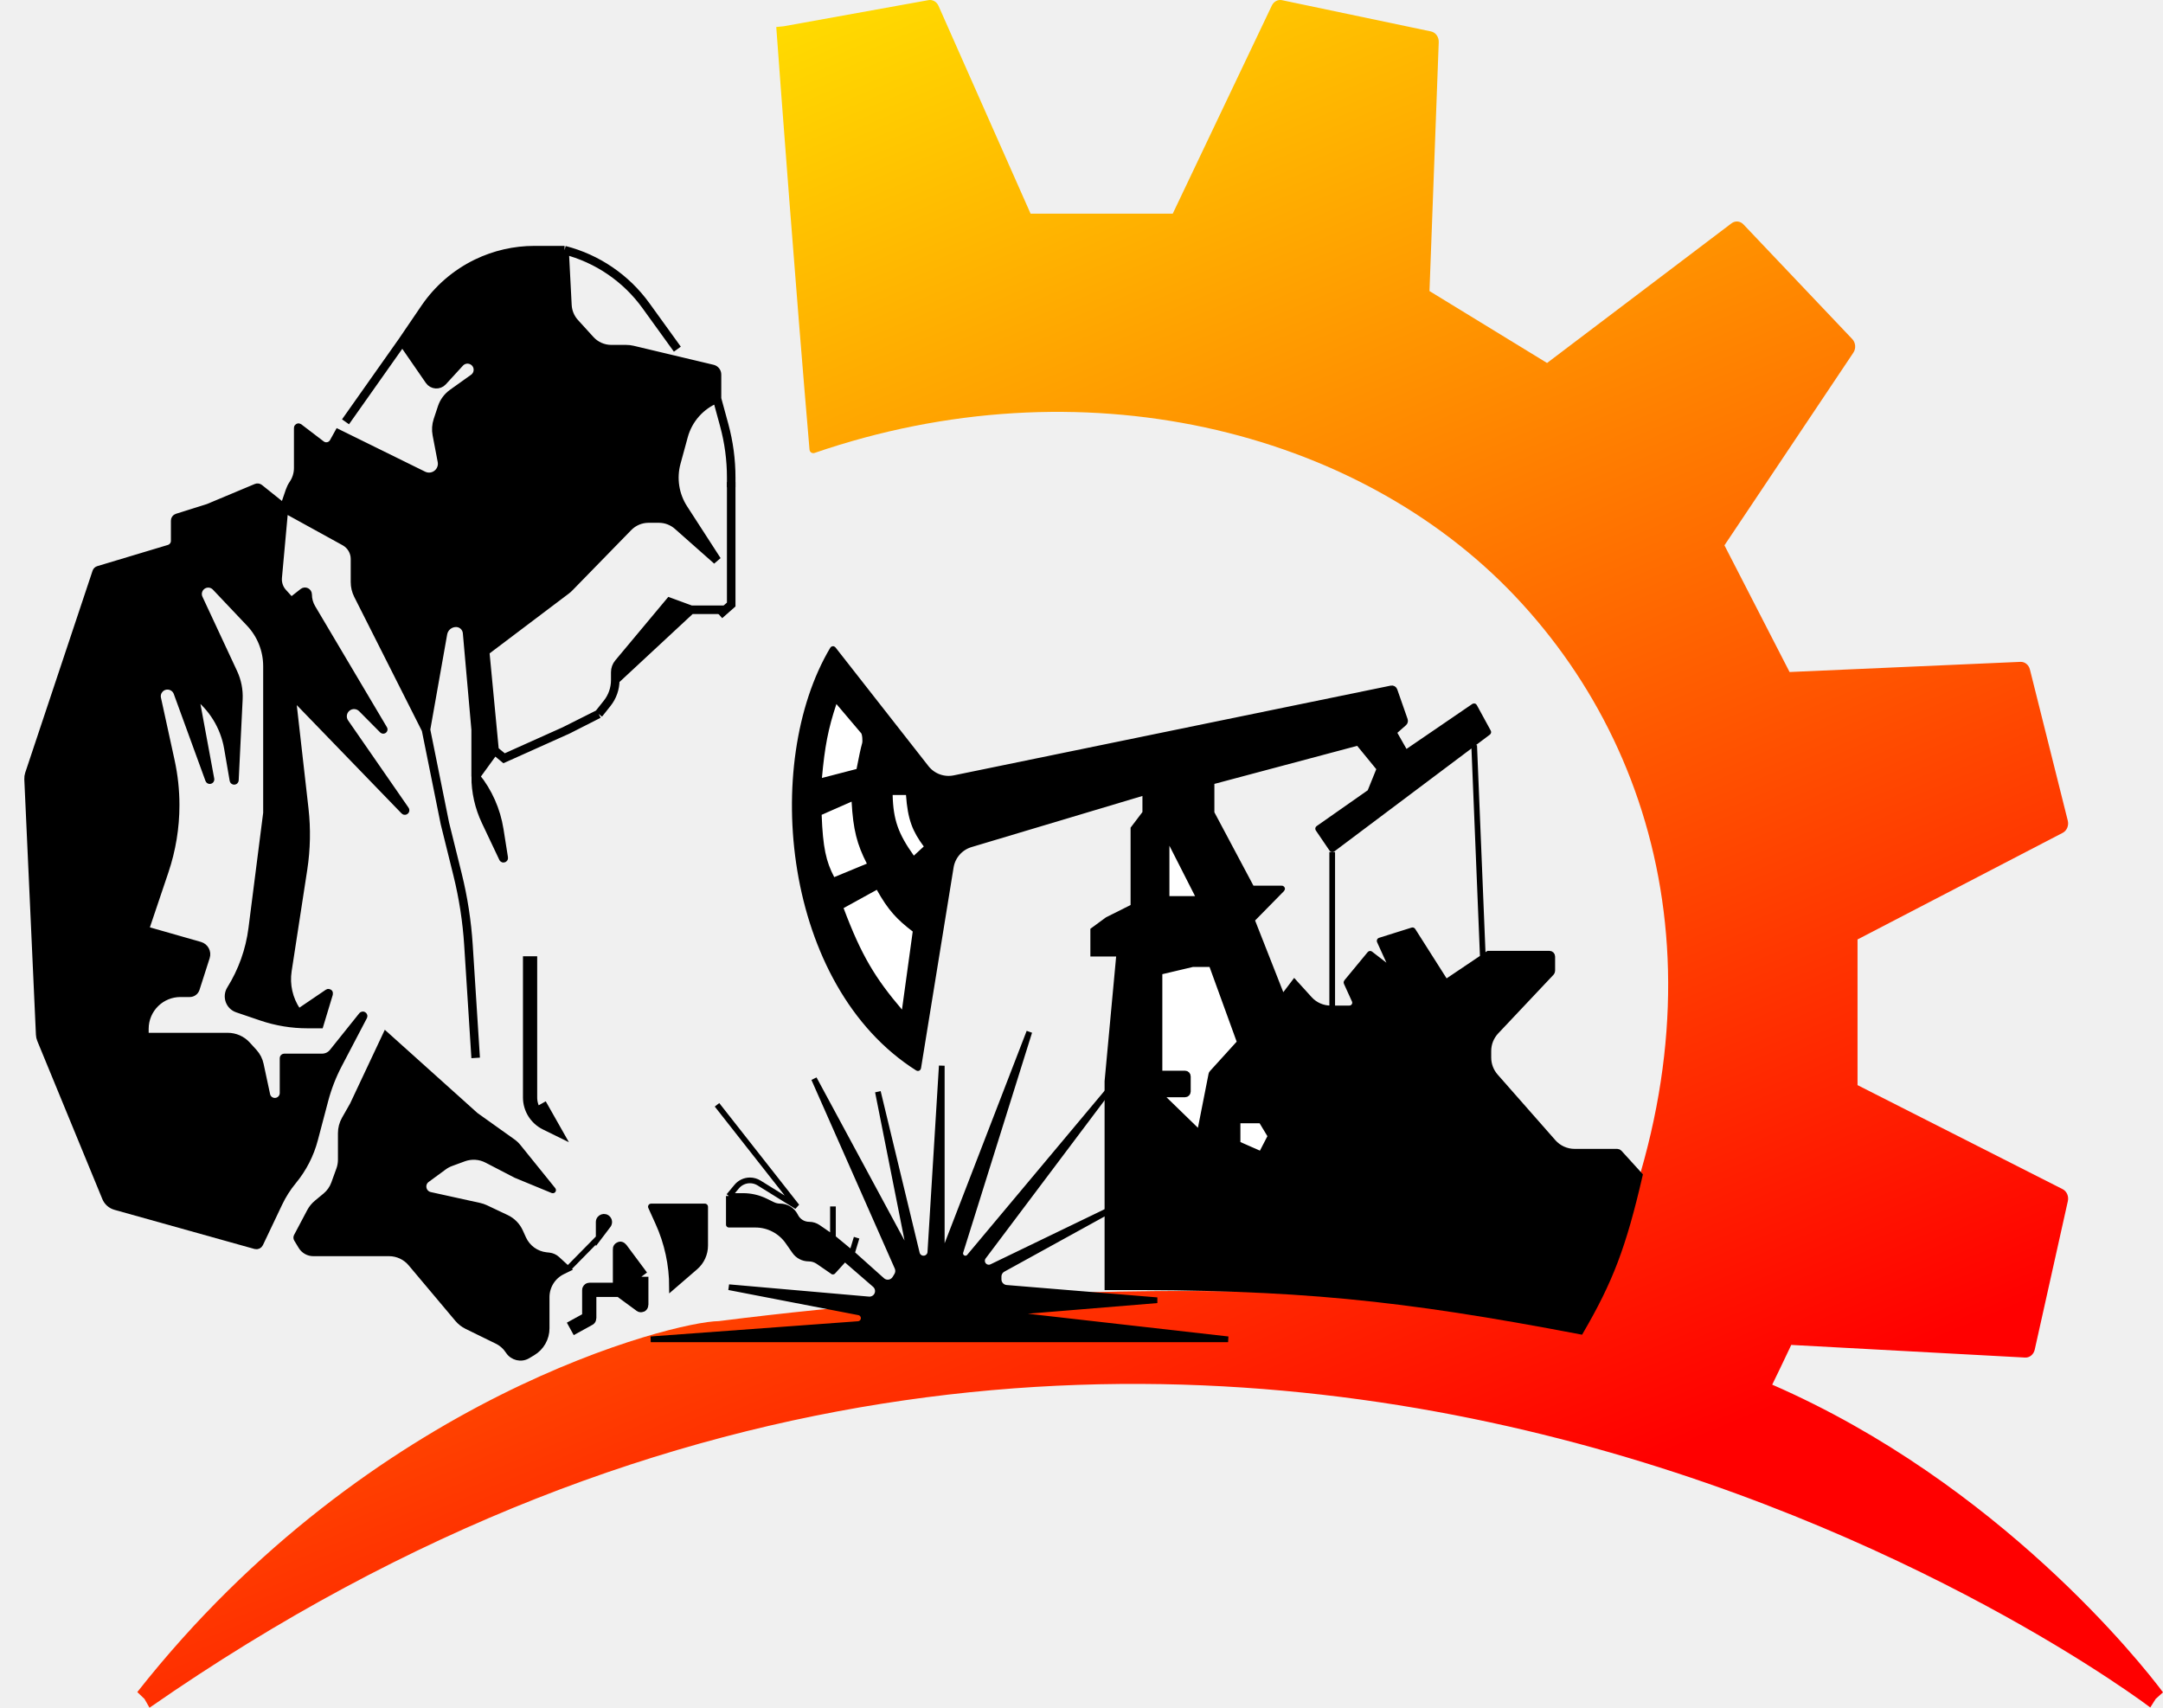
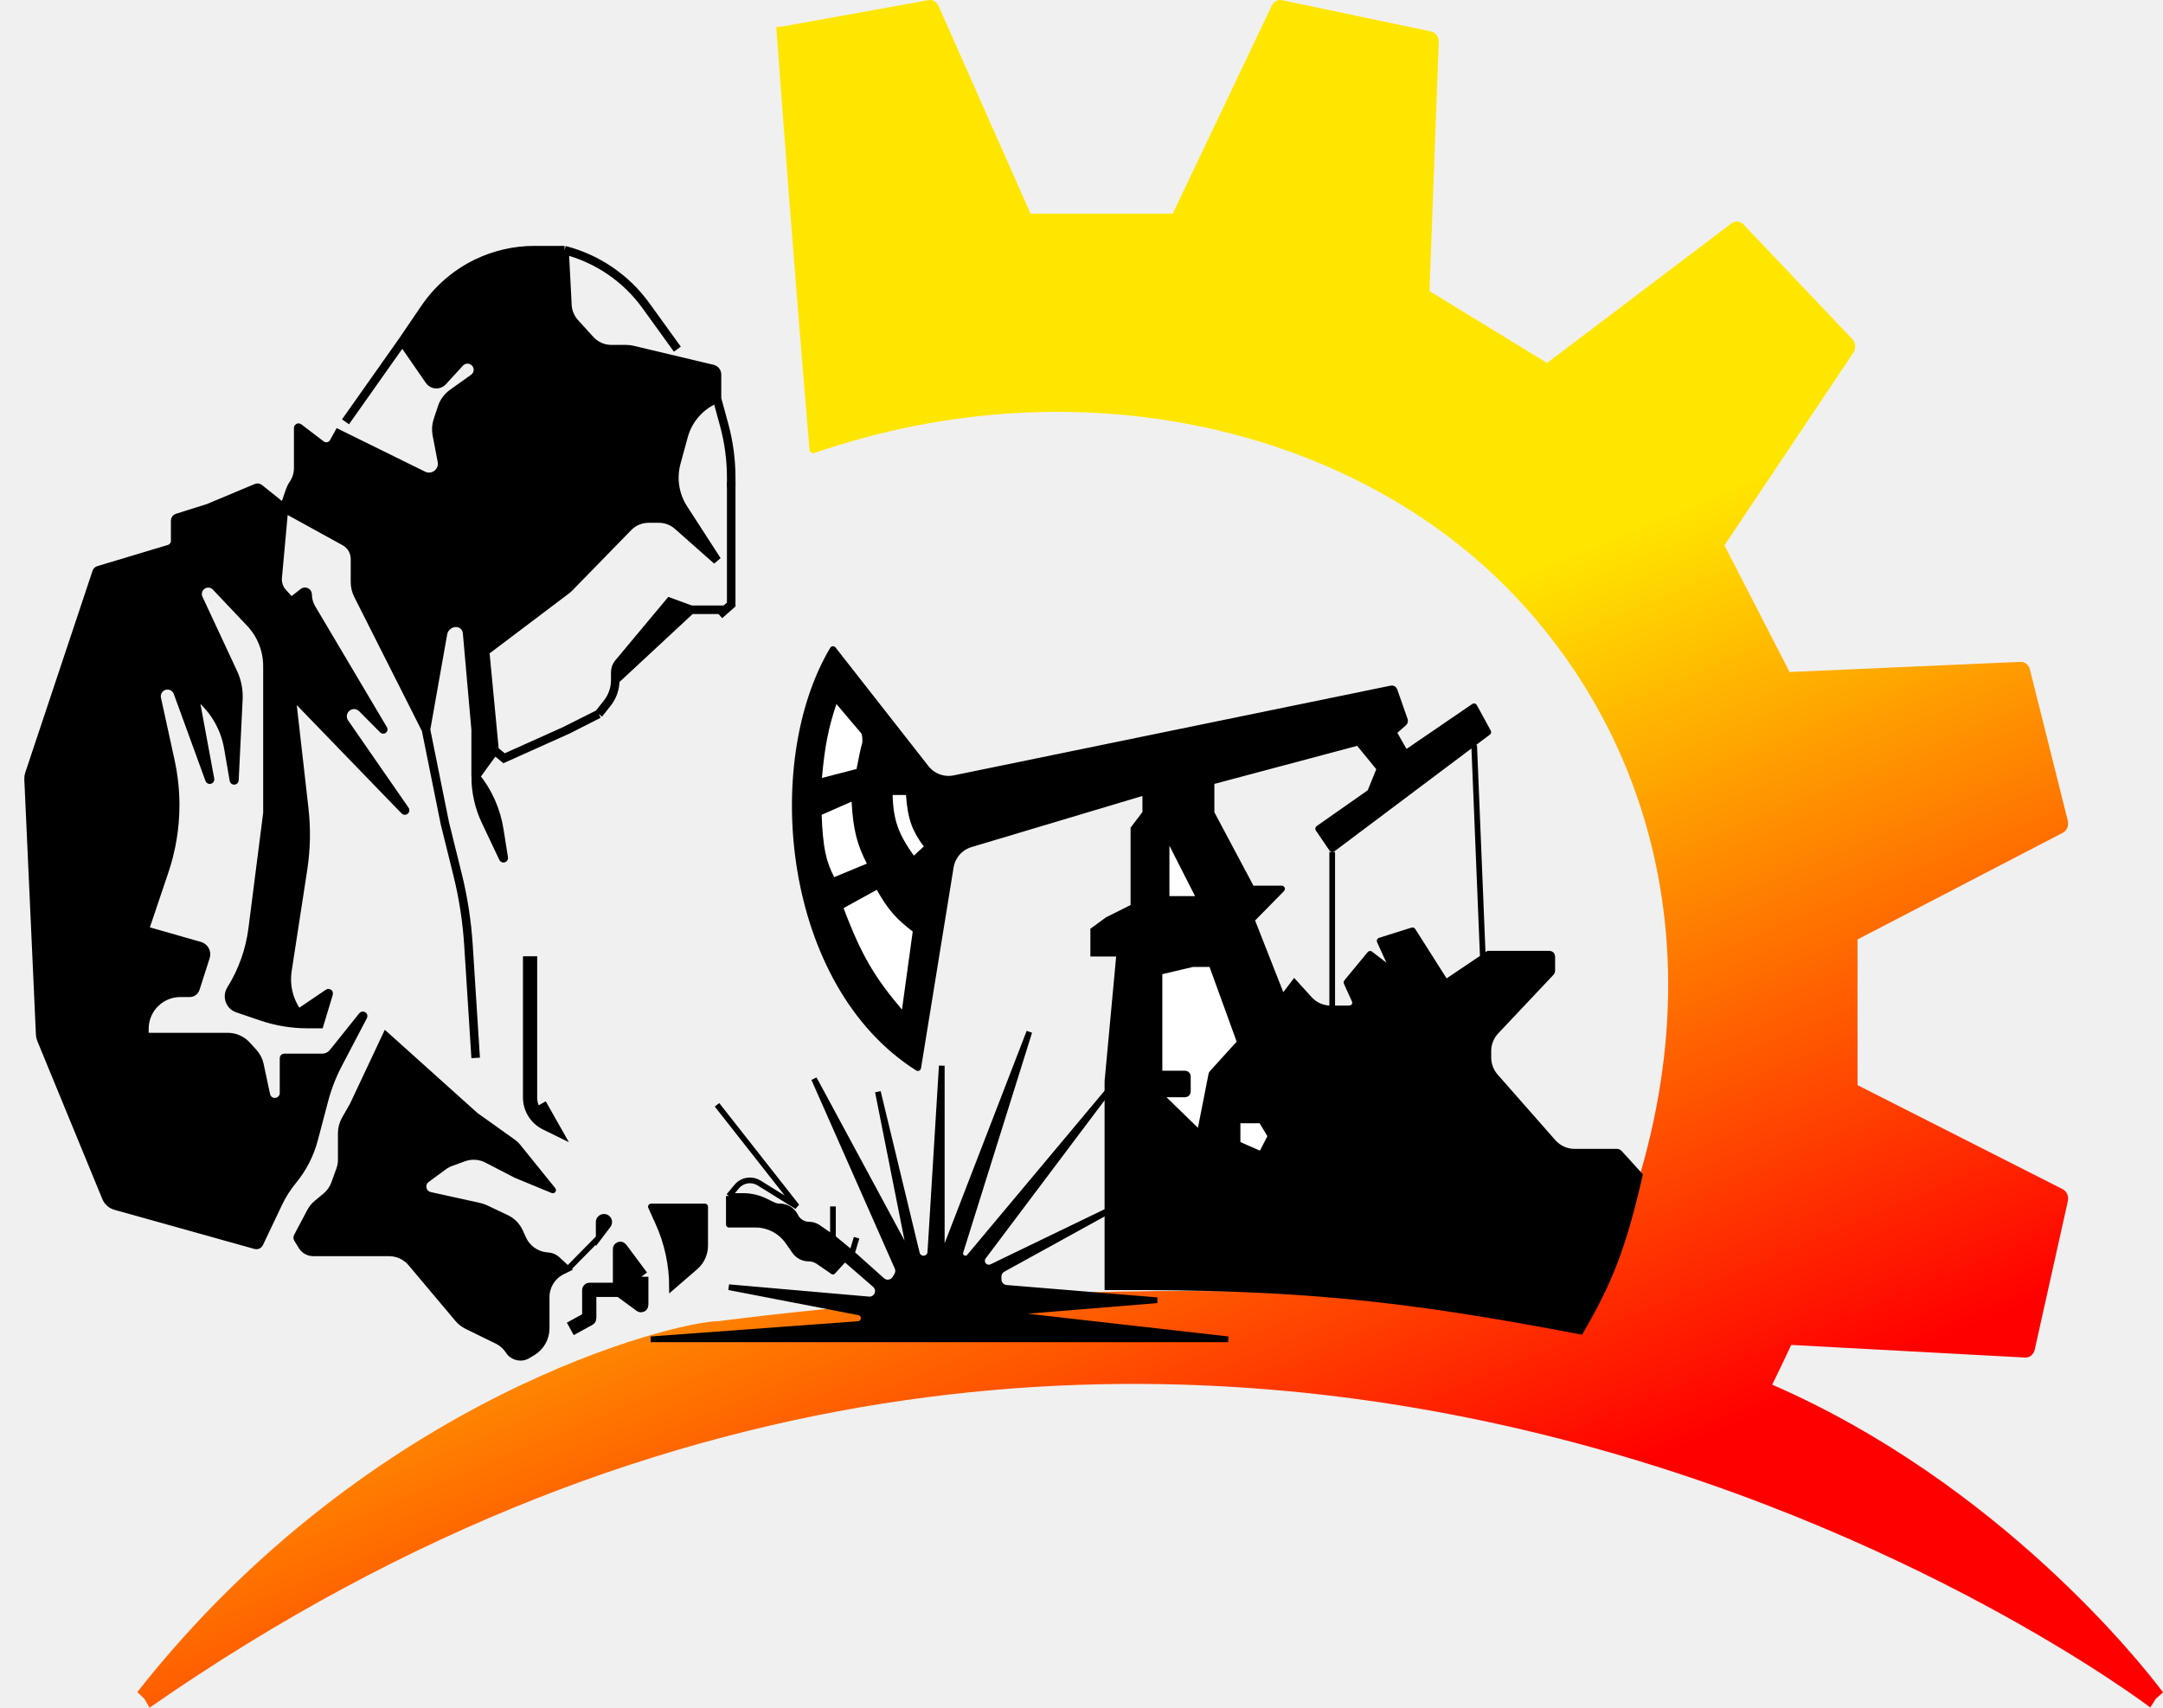
<svg xmlns="http://www.w3.org/2000/svg" width="76" height="60" viewBox="0 0 76 60" fill="none">
  <path fill-rule="evenodd" clip-rule="evenodd" d="M44.687 0.196C44.755 0.053 44.9 -0.024 45.044 0.006L50.282 1.105C50.443 1.139 50.558 1.298 50.552 1.48L50.227 10.226L54.358 12.753L60.839 7.846C60.969 7.748 61.143 7.763 61.257 7.883L65.081 11.912C65.202 12.039 65.219 12.245 65.119 12.393L60.591 19.16L62.879 23.611L70.99 23.254C71.145 23.247 71.283 23.358 71.324 23.522L72.654 28.832C72.698 29.004 72.622 29.185 72.476 29.261L65.267 33.007V38.125L72.473 41.78C72.618 41.854 72.695 42.03 72.657 42.2L71.493 47.419C71.455 47.589 71.313 47.706 71.154 47.697L62.937 47.253C62.922 47.286 62.906 47.32 62.89 47.355C62.792 47.564 62.669 47.823 62.547 48.075C62.448 48.281 62.35 48.482 62.269 48.649C70.23 52.118 75.25 58.45 76 59.459L75.743 59.69C75.553 59.991 75.553 59.991 75.553 59.991L75.552 59.99L75.548 59.987L75.531 59.974C75.515 59.963 75.491 59.945 75.46 59.922C75.396 59.875 75.301 59.805 75.175 59.715C74.922 59.535 74.546 59.274 74.053 58.95C73.067 58.301 71.616 57.402 69.757 56.402C66.041 54.402 60.7 52.001 54.21 50.401C41.233 47.201 23.661 47.2 5.253 60L5.076 59.69L4.824 59.45C8.936 54.23 13.676 50.974 17.564 49.023C19.509 48.048 21.243 47.398 22.582 46.991C23.888 46.594 24.845 46.421 25.258 46.416C34.664 45.225 42.305 45.225 47.597 45.523C50.245 45.673 52.305 45.897 53.704 46.084C54.404 46.177 54.939 46.261 55.3 46.322C55.41 46.341 55.505 46.358 55.582 46.371C60.792 36.109 58.815 26.836 53.231 20.943C47.667 15.07 37.974 12.691 28.602 15.92C28.496 15.957 28.707 15.881 28.602 15.92H28.572C28.538 15.92 28.505 15.906 28.481 15.882V15.882C28.46 15.861 28.447 15.833 28.444 15.803C27.947 10.011 27.422 2.961 27.275 0.949L27.552 0.921L27.552 0.92L32.623 0.005C32.768 -0.021 32.912 0.06 32.976 0.206L36.211 7.507H41.206L44.687 0.196Z" fill="url(#paint0_linear_67_495)" />
  <path d="M18.625 33.599V36.391V38.559C18.625 38.941 18.843 39.29 19.186 39.458L19.373 39.55L18.958 38.817" stroke="black" stroke-width="0.5" />
  <path d="M12.39 38.817L13.554 36.345L16.713 39.183L18.015 40.111C18.089 40.163 18.155 40.226 18.212 40.297L19.432 41.808C19.439 41.816 19.43 41.827 19.42 41.823L18.126 41.289L17.104 40.759C16.855 40.63 16.563 40.612 16.299 40.708L15.848 40.874C15.76 40.906 15.677 40.951 15.601 41.007L15.003 41.446C14.795 41.599 14.864 41.925 15.116 41.981L16.852 42.363C16.926 42.379 16.997 42.404 17.064 42.435L17.794 42.78C18.009 42.881 18.18 43.055 18.278 43.271L18.39 43.517C18.536 43.838 18.84 44.059 19.191 44.098L19.294 44.109C19.4 44.121 19.499 44.166 19.577 44.238L19.955 44.585L21.036 43.486V42.937C21.036 42.76 21.261 42.684 21.368 42.825C21.418 42.891 21.418 42.982 21.368 43.048L21.036 43.486L19.955 44.585L19.768 44.677C19.425 44.844 19.207 45.193 19.207 45.575V45.683V46.67C19.207 47.023 19.021 47.35 18.717 47.53L18.54 47.636C18.309 47.772 18.009 47.699 17.863 47.474C17.764 47.322 17.625 47.197 17.462 47.118L16.404 46.6C16.279 46.539 16.168 46.452 16.078 46.346L14.435 44.392C14.245 44.166 13.965 44.035 13.67 44.035H11.009C10.834 44.035 10.672 43.944 10.581 43.794L10.424 43.535C10.406 43.505 10.405 43.467 10.421 43.436L10.883 42.563C10.945 42.447 11.029 42.344 11.13 42.261L11.431 42.012C11.569 41.898 11.674 41.75 11.735 41.582L11.914 41.088C11.954 40.979 11.974 40.863 11.974 40.747V39.813C11.974 39.64 12.019 39.47 12.104 39.32L12.39 38.817Z" fill="black" />
  <path d="M19.955 44.585L19.768 44.677C19.425 44.844 19.207 45.193 19.207 45.575V45.683V46.67C19.207 47.023 19.021 47.35 18.717 47.53L18.54 47.636C18.309 47.772 18.009 47.699 17.863 47.474V47.474C17.764 47.322 17.625 47.197 17.462 47.118L16.404 46.6C16.279 46.539 16.168 46.452 16.078 46.346L14.435 44.392C14.245 44.166 13.965 44.035 13.67 44.035H11.009C10.834 44.035 10.672 43.944 10.581 43.794L10.424 43.535C10.406 43.505 10.405 43.467 10.421 43.436L10.883 42.563C10.945 42.447 11.029 42.344 11.13 42.261L11.431 42.012C11.569 41.898 11.674 41.75 11.735 41.582L11.914 41.088C11.954 40.979 11.974 40.863 11.974 40.747V39.813C11.974 39.64 12.019 39.47 12.104 39.32L12.39 38.817L13.554 36.345L16.713 39.183L18.015 40.111C18.089 40.163 18.155 40.226 18.212 40.297L19.432 41.808C19.439 41.816 19.43 41.827 19.42 41.823L18.126 41.289L17.104 40.759C16.855 40.63 16.563 40.612 16.299 40.708L15.848 40.874C15.76 40.906 15.677 40.951 15.601 41.007L15.003 41.446C14.795 41.599 14.864 41.925 15.116 41.981L16.852 42.363C16.926 42.379 16.997 42.404 17.064 42.435L17.794 42.78C18.009 42.881 18.18 43.055 18.278 43.271L18.39 43.517C18.536 43.838 18.84 44.059 19.191 44.098L19.294 44.109C19.4 44.121 19.499 44.166 19.577 44.238L19.955 44.585ZM19.955 44.585L21.036 43.486M21.036 43.486L21.368 43.048C21.418 42.982 21.418 42.891 21.368 42.825V42.825C21.261 42.684 21.036 42.76 21.036 42.937V43.486Z" stroke="black" stroke-width="0.2" />
  <path d="M25.692 16.937V21.24L25.276 21.606" stroke="black" stroke-width="0.3" />
  <path d="M1.029 27.194L3.395 20.099C3.405 20.068 3.43 20.044 3.461 20.035L5.941 19.29C6.068 19.252 6.155 19.135 6.155 19.002V18.292C6.155 18.248 6.183 18.209 6.225 18.196L7.318 17.852L9.01 17.143C9.043 17.129 9.082 17.134 9.111 17.157L9.979 17.852L10.185 17.248C10.214 17.163 10.254 17.082 10.305 17.008C10.417 16.842 10.478 16.646 10.478 16.446V15.034C10.478 15.026 10.487 15.021 10.494 15.026L11.283 15.628C11.428 15.739 11.638 15.695 11.727 15.535L11.891 15.239L14.871 16.706C14.934 16.737 15.004 16.754 15.075 16.754C15.364 16.754 15.582 16.49 15.527 16.206L15.348 15.269C15.316 15.102 15.328 14.929 15.381 14.768L15.53 14.318C15.596 14.116 15.726 13.941 15.899 13.817L16.638 13.29C16.84 13.147 16.844 12.848 16.646 12.7C16.495 12.586 16.283 12.606 16.156 12.745L15.554 13.402C15.424 13.544 15.195 13.528 15.086 13.369L14.136 11.993L14.933 10.822C15.391 10.15 16.018 9.609 16.75 9.254C17.382 8.948 18.076 8.789 18.778 8.789H19.837L19.937 10.721C19.949 10.952 20.04 11.171 20.195 11.342L20.739 11.94C20.928 12.149 21.197 12.268 21.479 12.268H22C22.078 12.268 22.155 12.277 22.231 12.295L25.039 12.963C25.13 12.985 25.193 13.066 25.193 13.158V14.007C24.617 14.238 24.183 14.725 24.02 15.324L23.765 16.258C23.616 16.806 23.707 17.393 24.016 17.87L25.193 19.69L23.814 18.47C23.631 18.308 23.395 18.218 23.151 18.218H22.788C22.518 18.218 22.26 18.327 22.072 18.52L20.008 20.636C19.973 20.672 19.935 20.706 19.895 20.736L17.046 22.887L17.378 26.366L17.711 26.641L19.837 25.687L21.036 25.085L21.333 24.711C21.518 24.479 21.618 24.191 21.618 23.895V23.618C21.618 23.501 21.659 23.387 21.734 23.298L23.53 21.148L24.279 21.423L21.618 23.895C21.618 24.191 21.518 24.479 21.333 24.711L21.036 25.085L19.955 25.634L19.837 25.687L17.711 26.641L17.378 26.366L16.713 27.282C17.149 27.822 17.435 28.466 17.543 29.152L17.7 30.143C17.702 30.154 17.686 30.159 17.681 30.149L17.066 28.85C16.834 28.36 16.713 27.824 16.713 27.282V25.634L16.412 22.235C16.394 22.035 16.226 21.88 16.024 21.88C15.797 21.88 15.603 22.043 15.564 22.266L14.967 25.634L12.58 20.903C12.51 20.763 12.473 20.609 12.473 20.452V19.639C12.473 19.384 12.334 19.149 12.111 19.026L9.979 17.852L9.757 20.293C9.74 20.488 9.804 20.681 9.936 20.826L10.228 21.148L10.656 20.812C10.719 20.762 10.81 20.807 10.81 20.887C10.81 21.058 10.856 21.226 10.944 21.373L13.466 25.627C13.467 25.628 13.466 25.629 13.465 25.628L12.726 24.883C12.582 24.737 12.351 24.723 12.19 24.85C12.022 24.982 11.986 25.222 12.108 25.397L14.232 28.463C14.239 28.473 14.225 28.484 14.217 28.475L10.249 24.373C10.242 24.366 10.23 24.372 10.232 24.381L10.69 28.417C10.77 29.122 10.755 29.834 10.648 30.536L10.099 34.102C10.022 34.602 10.137 35.113 10.422 35.532L10.478 35.613L11.535 34.896C11.543 34.891 11.553 34.898 11.55 34.907L11.226 35.979H10.803C10.257 35.979 9.715 35.89 9.198 35.715L8.348 35.426C8.077 35.335 7.963 35.014 8.114 34.771C8.521 34.119 8.782 33.387 8.879 32.625L9.397 28.564V24.627V23.408C9.397 22.839 9.179 22.291 8.787 21.878L7.588 20.612C7.477 20.495 7.303 20.462 7.157 20.531C6.97 20.619 6.89 20.841 6.977 21.028L8.194 23.638C8.329 23.927 8.391 24.244 8.376 24.562L8.237 27.409C8.237 27.421 8.22 27.422 8.218 27.41L8.023 26.278C7.891 25.512 7.466 24.827 6.84 24.367C6.833 24.362 6.823 24.368 6.824 24.377L7.38 27.382C7.382 27.394 7.365 27.399 7.361 27.387L6.247 24.331C6.191 24.179 6.047 24.078 5.885 24.078C5.639 24.078 5.456 24.305 5.509 24.545L5.987 26.733C6.098 27.243 6.155 27.763 6.155 28.286C6.155 29.076 6.026 29.861 5.773 30.61L5.074 32.683L7.021 33.239C7.184 33.286 7.276 33.458 7.224 33.619L6.866 34.736C6.838 34.822 6.758 34.88 6.668 34.88H6.338C6.007 34.88 5.69 35.01 5.454 35.241C5.211 35.479 5.074 35.804 5.074 36.144V36.437H7.318H8.001C8.255 36.437 8.497 36.544 8.667 36.732L8.901 36.989C9.008 37.107 9.082 37.251 9.115 37.407L9.343 38.471C9.374 38.62 9.505 38.725 9.657 38.725C9.835 38.725 9.979 38.581 9.979 38.404V37.179C9.979 37.174 9.983 37.169 9.989 37.169H11.318C11.47 37.169 11.614 37.1 11.709 36.982L12.741 35.694C12.748 35.684 12.763 35.694 12.758 35.704L11.873 37.393C11.664 37.792 11.501 38.213 11.386 38.648L11.023 40.023C10.883 40.556 10.629 41.051 10.278 41.475C10.079 41.716 9.911 41.981 9.777 42.263L9.101 43.685C9.08 43.729 9.03 43.751 8.983 43.738L4.062 42.362C3.913 42.32 3.792 42.213 3.734 42.07L1.449 36.517C1.427 36.464 1.414 36.407 1.412 36.35L1.004 27.375C1.001 27.313 1.01 27.252 1.029 27.194Z" fill="black" />
  <path d="M9.979 17.852L9.757 20.293C9.74 20.488 9.804 20.681 9.936 20.826L10.228 21.148L10.656 20.812C10.719 20.762 10.81 20.807 10.81 20.887V20.887C10.81 21.058 10.856 21.226 10.944 21.373L13.466 25.627C13.467 25.628 13.466 25.629 13.465 25.628L12.726 24.883C12.582 24.737 12.351 24.723 12.19 24.85V24.85C12.022 24.982 11.986 25.222 12.108 25.397L14.232 28.463C14.239 28.473 14.225 28.484 14.217 28.475L10.249 24.373C10.242 24.366 10.23 24.372 10.232 24.381L10.69 28.417C10.77 29.122 10.755 29.834 10.648 30.536L10.099 34.102C10.022 34.602 10.137 35.113 10.422 35.532L10.478 35.613L11.535 34.896C11.543 34.891 11.553 34.898 11.55 34.907L11.226 35.979H10.803C10.257 35.979 9.715 35.89 9.198 35.715L8.348 35.426C8.077 35.335 7.963 35.014 8.114 34.771V34.771C8.521 34.119 8.782 33.387 8.879 32.625L9.397 28.564V24.627V23.408C9.397 22.839 9.179 22.291 8.787 21.878L7.588 20.612C7.477 20.495 7.303 20.462 7.157 20.531V20.531C6.97 20.619 6.89 20.841 6.977 21.028L8.194 23.638C8.329 23.927 8.391 24.244 8.376 24.562L8.237 27.409C8.237 27.421 8.22 27.422 8.218 27.41L8.023 26.278C7.891 25.512 7.466 24.827 6.84 24.367V24.367C6.833 24.362 6.823 24.368 6.824 24.377L7.38 27.382C7.382 27.394 7.365 27.399 7.361 27.387L6.247 24.331C6.191 24.179 6.047 24.078 5.885 24.078V24.078C5.639 24.078 5.456 24.305 5.509 24.545L5.987 26.733C6.098 27.243 6.155 27.763 6.155 28.286V28.286C6.155 29.076 6.026 29.861 5.773 30.61L5.074 32.683L7.021 33.239C7.184 33.286 7.276 33.458 7.224 33.619L6.866 34.736C6.838 34.822 6.758 34.88 6.668 34.88H6.338C6.007 34.88 5.69 35.01 5.454 35.241V35.241C5.211 35.479 5.074 35.804 5.074 36.144V36.437H7.318H8.001C8.255 36.437 8.497 36.544 8.667 36.732L8.901 36.989C9.008 37.107 9.082 37.251 9.115 37.407L9.343 38.471C9.374 38.62 9.505 38.725 9.657 38.725V38.725C9.835 38.725 9.979 38.581 9.979 38.404V37.179C9.979 37.174 9.983 37.169 9.989 37.169H11.318C11.47 37.169 11.614 37.1 11.709 36.982L12.741 35.694C12.748 35.684 12.763 35.694 12.758 35.704L11.873 37.393C11.664 37.792 11.501 38.213 11.386 38.648L11.023 40.023C10.883 40.556 10.629 41.051 10.278 41.475V41.475C10.079 41.716 9.911 41.981 9.777 42.263L9.101 43.685C9.08 43.729 9.03 43.751 8.983 43.738L4.062 42.362C3.913 42.32 3.792 42.213 3.734 42.07L1.449 36.517C1.427 36.464 1.414 36.407 1.412 36.35L1.004 27.375C1.001 27.313 1.01 27.252 1.029 27.194L3.395 20.099C3.405 20.068 3.43 20.044 3.461 20.035L5.941 19.29C6.068 19.252 6.155 19.135 6.155 19.002V18.292C6.155 18.248 6.183 18.209 6.225 18.196L7.318 17.852L9.01 17.143C9.043 17.129 9.082 17.134 9.111 17.157L9.979 17.852ZM9.979 17.852L12.111 19.026C12.334 19.149 12.473 19.384 12.473 19.639V20.452C12.473 20.609 12.51 20.763 12.58 20.903L14.967 25.634M9.979 17.852L10.185 17.248C10.214 17.163 10.254 17.082 10.305 17.008V17.008C10.417 16.842 10.478 16.646 10.478 16.446V15.034C10.478 15.026 10.487 15.021 10.494 15.026L11.283 15.628C11.428 15.739 11.638 15.695 11.727 15.535L11.891 15.239L14.871 16.706C14.934 16.737 15.004 16.754 15.075 16.754V16.754C15.364 16.754 15.582 16.49 15.527 16.206L15.348 15.269C15.316 15.102 15.328 14.929 15.381 14.768L15.53 14.318C15.596 14.116 15.726 13.941 15.899 13.817L16.638 13.29C16.84 13.147 16.844 12.848 16.646 12.7V12.7C16.495 12.586 16.283 12.606 16.156 12.745L15.554 13.402C15.424 13.544 15.195 13.528 15.086 13.369L14.136 11.993M14.967 25.634L15.632 28.93L16.078 30.73C16.279 31.542 16.407 32.371 16.46 33.206L16.713 37.169M14.967 25.634L15.564 22.266C15.603 22.043 15.797 21.88 16.024 21.88V21.88C16.226 21.88 16.394 22.035 16.412 22.235L16.713 25.634V27.282M16.713 27.282V27.282C16.713 27.824 16.834 28.36 17.066 28.85L17.681 30.149C17.686 30.159 17.702 30.154 17.7 30.143L17.543 29.152C17.435 28.466 17.149 27.822 16.713 27.282V27.282ZM16.713 27.282L17.378 26.366M17.378 26.366L17.046 22.887L19.895 20.736C19.935 20.706 19.973 20.672 20.008 20.636L22.072 18.52C22.26 18.327 22.518 18.218 22.788 18.218H23.151C23.395 18.218 23.631 18.308 23.814 18.47L25.193 19.69L24.016 17.87C23.707 17.393 23.616 16.806 23.765 16.258L24.02 15.324C24.183 14.725 24.617 14.238 25.193 14.007V14.007M17.378 26.366L17.711 26.641L19.837 25.687M25.193 14.007L25.446 14.935C25.609 15.534 25.692 16.153 25.692 16.775V17.12M25.193 14.007V13.158C25.193 13.066 25.13 12.985 25.039 12.963L22.231 12.295C22.155 12.277 22.078 12.268 22 12.268H21.479C21.197 12.268 20.928 12.149 20.739 11.94L20.195 11.342C20.04 11.171 19.949 10.952 19.937 10.721L19.837 8.789M25.442 21.423H24.279M24.279 21.423L23.53 21.148L21.734 23.298C21.659 23.387 21.618 23.501 21.618 23.618V23.895M24.279 21.423L21.618 23.895M21.036 25.085L21.333 24.711C21.518 24.479 21.618 24.191 21.618 23.895V23.895M21.036 25.085L19.955 25.634L19.837 25.687M21.036 25.085L19.837 25.687M19.837 8.789V8.789C20.988 9.085 21.999 9.774 22.695 10.738L23.8 12.268M19.837 8.789H18.778C18.076 8.789 17.382 8.948 16.75 9.254V9.254C16.018 9.609 15.391 10.15 14.933 10.822L14.136 11.993M14.136 11.993L12.14 14.82" stroke="black" stroke-width="0.3" />
  <path d="M22.517 45.855L21.784 45.317V43.883C21.784 43.873 21.797 43.869 21.802 43.877L22.533 44.859V45.847C22.533 45.855 22.523 45.859 22.517 45.855Z" fill="black" />
  <path d="M20.038 46.69L20.698 46.327C20.702 46.325 20.704 46.322 20.704 46.318V45.327C20.704 45.322 20.708 45.317 20.714 45.317H21.784M21.784 45.317L22.517 45.855C22.523 45.859 22.533 45.855 22.533 45.847V44.859M21.784 45.317V43.883C21.784 43.873 21.797 43.869 21.802 43.877L22.533 44.859M21.784 45.317L22.533 44.859" stroke="black" stroke-width="0.5" />
  <path d="M23.121 42.952L22.87 42.398C22.868 42.393 22.872 42.388 22.877 42.388H24.767C24.773 42.388 24.777 42.392 24.777 42.398V43.761C24.777 44.052 24.651 44.328 24.432 44.518L23.613 45.225C23.613 44.441 23.446 43.666 23.121 42.952Z" fill="black" />
  <path d="M25.609 43.027V42.021H26.066H26.107C26.381 42.021 26.651 42.084 26.897 42.204L27.148 42.327C27.229 42.367 27.319 42.388 27.409 42.388C27.631 42.388 27.834 42.511 27.937 42.708L27.951 42.735C28.044 42.915 28.23 43.028 28.433 43.028C28.543 43.028 28.65 43.062 28.741 43.124L29.267 43.486L29.932 44.035L30.993 44.984C31.133 45.11 31.352 45.077 31.449 44.916L31.514 44.81C31.564 44.726 31.571 44.623 31.532 44.533L28.602 37.902L32.01 44.218L30.846 38.359L32.215 44.034C32.241 44.142 32.338 44.218 32.449 44.218C32.576 44.218 32.682 44.12 32.689 43.993L33.091 37.444V44.218L36.167 36.254L33.747 43.982C33.71 44.099 33.798 44.218 33.921 44.218C33.975 44.218 34.026 44.195 34.06 44.153L38.911 38.359L34.552 44.155C34.521 44.196 34.505 44.246 34.505 44.298C34.505 44.473 34.688 44.588 34.845 44.512L39.243 42.388L35.242 44.591C35.146 44.644 35.087 44.744 35.087 44.853V44.949C35.087 45.105 35.206 45.235 35.362 45.248L40.657 45.683L35.087 46.141L43.151 47.056H22.865L30.154 46.521C30.263 46.513 30.348 46.423 30.348 46.313C30.348 46.213 30.277 46.127 30.178 46.108L25.609 45.225L30.525 45.655C30.698 45.67 30.846 45.534 30.846 45.361C30.846 45.275 30.809 45.193 30.744 45.137L29.683 44.218L29.268 44.675C29.267 44.676 29.266 44.676 29.266 44.676L28.755 44.324C28.655 44.255 28.537 44.218 28.415 44.218C28.22 44.218 28.036 44.123 27.924 43.962L27.687 43.623C27.427 43.251 27 43.028 26.546 43.028H25.61C25.61 43.028 25.609 43.028 25.609 43.027Z" fill="black" />
  <path d="M25.609 42.021V43.027C25.609 43.028 25.61 43.028 25.61 43.028H26.546C27 43.028 27.427 43.251 27.687 43.623L27.924 43.962C28.036 44.123 28.22 44.218 28.415 44.218V44.218C28.537 44.218 28.655 44.255 28.755 44.324L29.266 44.676C29.266 44.676 29.267 44.676 29.268 44.675L29.683 44.218L30.744 45.137C30.809 45.193 30.846 45.275 30.846 45.361V45.361C30.846 45.534 30.698 45.67 30.525 45.655L25.609 45.225L30.178 46.108C30.277 46.127 30.348 46.213 30.348 46.313V46.313C30.348 46.423 30.263 46.513 30.154 46.521L22.865 47.056H43.151L35.087 46.141L40.657 45.683L35.362 45.248C35.206 45.235 35.087 45.105 35.087 44.949V44.853C35.087 44.744 35.146 44.644 35.242 44.591L39.243 42.388L34.845 44.512C34.688 44.588 34.505 44.473 34.505 44.298V44.298C34.505 44.246 34.521 44.196 34.552 44.155L38.911 38.359L34.06 44.153C34.026 44.195 33.975 44.218 33.921 44.218V44.218C33.798 44.218 33.71 44.099 33.747 43.982L36.167 36.254L33.091 44.218V37.444L32.689 43.993C32.682 44.12 32.576 44.218 32.449 44.218V44.218C32.338 44.218 32.241 44.142 32.215 44.034L30.846 38.359L32.01 44.218L28.602 37.902L31.532 44.533C31.571 44.623 31.564 44.726 31.514 44.81L31.449 44.916C31.352 45.077 31.133 45.11 30.993 44.984L29.932 44.035M25.609 42.021H26.066H26.107C26.381 42.021 26.651 42.084 26.897 42.204L27.148 42.327C27.229 42.367 27.319 42.388 27.409 42.388V42.388C27.631 42.388 27.834 42.511 27.937 42.708L27.951 42.735C28.044 42.915 28.23 43.028 28.433 43.028V43.028C28.543 43.028 28.65 43.062 28.741 43.124L29.267 43.486M25.609 42.021L25.884 41.691C25.999 41.552 26.17 41.472 26.351 41.472V41.472C26.463 41.472 26.574 41.504 26.67 41.563L28 42.388L25.193 38.817M29.932 44.035L30.098 43.486M29.932 44.035L29.267 43.486M29.267 43.486V42.388M23.613 45.225V45.225C23.613 44.441 23.446 43.666 23.121 42.952L22.87 42.398C22.868 42.393 22.872 42.388 22.877 42.388H24.767C24.773 42.388 24.777 42.392 24.777 42.398V43.761C24.777 44.052 24.651 44.328 24.432 44.518L23.613 45.225Z" stroke="black" stroke-width="0.2" />
  <path d="M32.247 37.527C27.608 34.594 26.86 26.836 29.259 22.808C29.263 22.802 29.271 22.802 29.276 22.807L32.543 26.977C32.777 27.276 33.16 27.417 33.531 27.34L48.885 24.187C48.934 24.177 48.983 24.204 48.999 24.252L49.364 25.296C49.377 25.334 49.366 25.377 49.336 25.404L49.032 25.672C48.996 25.703 48.987 25.755 49.011 25.796L49.333 26.363C49.361 26.414 49.428 26.43 49.476 26.396L51.788 24.816C51.793 24.813 51.8 24.814 51.802 24.82L52.292 25.718C52.294 25.722 52.293 25.728 52.289 25.731L46.817 29.839C46.813 29.842 46.806 29.841 46.803 29.837L46.316 29.121C46.312 29.116 46.314 29.11 46.318 29.107L48.139 27.831L48.45 27.062C48.463 27.028 48.457 26.99 48.434 26.961L47.764 26.142C47.739 26.111 47.699 26.098 47.661 26.108L42.569 27.465V28.539C42.569 28.555 42.573 28.571 42.581 28.586L43.954 31.166C43.971 31.198 44.005 31.218 44.042 31.218H45.039C45.048 31.218 45.053 31.229 45.046 31.235L44.028 32.271C44 32.299 43.992 32.341 44.006 32.377L44.998 34.898C45.026 34.97 45.123 34.984 45.17 34.921L45.479 34.514L46.013 35.102C46.202 35.311 46.471 35.43 46.753 35.43H46.809H47.413C47.558 35.43 47.655 35.279 47.595 35.147L47.31 34.52C47.309 34.517 47.309 34.512 47.312 34.509L48.133 33.515C48.136 33.511 48.142 33.51 48.147 33.513L48.971 34.148L48.476 33.06C48.474 33.054 48.477 33.048 48.482 33.046L49.628 32.686C49.633 32.684 49.637 32.686 49.64 32.69L50.744 34.428C50.775 34.475 50.838 34.488 50.885 34.457L52.102 33.638L52.296 33.507H54.441C54.496 33.507 54.541 33.552 54.541 33.607V34.108C54.541 34.134 54.531 34.158 54.514 34.177L52.569 36.239C52.394 36.425 52.296 36.67 52.296 36.925V37.158C52.296 37.401 52.385 37.636 52.545 37.819L54.575 40.126C54.764 40.341 55.038 40.465 55.325 40.465H56.824C56.852 40.465 56.879 40.477 56.898 40.498L57.617 41.289C57.034 43.813 56.572 45.003 55.538 46.782C49.198 45.574 45.565 45.2 38.911 45.226V37.993L39.327 33.507H38.412V32.683L38.911 32.317L39.825 31.859V29.113L40.241 28.564V27.831L34.107 29.666C33.74 29.776 33.468 30.085 33.407 30.464L32.262 37.52C32.261 37.528 32.253 37.531 32.247 37.527Z" fill="black" />
  <path d="M52.102 33.638L52.296 33.507H54.441C54.496 33.507 54.541 33.552 54.541 33.607V34.108C54.541 34.134 54.531 34.158 54.514 34.177L52.569 36.239C52.394 36.425 52.296 36.67 52.296 36.925V37.158C52.296 37.401 52.385 37.636 52.545 37.819L54.575 40.126C54.764 40.341 55.038 40.465 55.325 40.465H56.824C56.852 40.465 56.879 40.477 56.898 40.498L57.617 41.289C57.034 43.813 56.572 45.003 55.538 46.782C49.198 45.574 45.565 45.2 38.911 45.226V37.993L39.327 33.507H38.412V32.683L38.911 32.317L39.825 31.859V29.113L40.241 28.564V27.831L34.107 29.666C33.74 29.776 33.468 30.085 33.407 30.464L32.262 37.52C32.261 37.528 32.253 37.531 32.247 37.527C27.608 34.594 26.86 26.836 29.259 22.808C29.263 22.802 29.271 22.802 29.276 22.807L32.543 26.977C32.777 27.276 33.16 27.417 33.531 27.34L48.885 24.187C48.934 24.177 48.983 24.204 48.999 24.252L49.364 25.296C49.377 25.334 49.366 25.377 49.336 25.404L49.032 25.672C48.996 25.703 48.987 25.755 49.011 25.796L49.333 26.363C49.361 26.414 49.428 26.43 49.476 26.396L51.788 24.816C51.793 24.813 51.8 24.814 51.802 24.82L52.292 25.718C52.294 25.722 52.293 25.728 52.289 25.731L46.817 29.839C46.813 29.842 46.806 29.841 46.803 29.837L46.316 29.121C46.312 29.116 46.314 29.11 46.318 29.107L48.139 27.831L48.45 27.062C48.463 27.028 48.457 26.99 48.434 26.961L47.764 26.142C47.739 26.111 47.699 26.098 47.661 26.108L42.569 27.465V28.539C42.569 28.555 42.573 28.571 42.581 28.586L43.954 31.166C43.971 31.198 44.005 31.218 44.042 31.218H45.039C45.048 31.218 45.053 31.229 45.046 31.235L44.028 32.271C44 32.299 43.992 32.341 44.006 32.377L44.998 34.898C45.026 34.97 45.123 34.984 45.17 34.921L45.479 34.514L46.013 35.102C46.202 35.311 46.471 35.43 46.753 35.43H46.809H47.413C47.558 35.43 47.655 35.279 47.595 35.147L47.31 34.52C47.309 34.517 47.309 34.512 47.312 34.509L48.133 33.515C48.136 33.511 48.142 33.51 48.147 33.513L48.971 34.148L48.476 33.06C48.474 33.054 48.477 33.048 48.482 33.046L49.628 32.686C49.633 32.684 49.637 32.686 49.64 32.69L50.744 34.428C50.775 34.475 50.838 34.488 50.885 34.457L52.102 33.638ZM52.102 33.638L51.797 26.183" stroke="black" stroke-width="0.2" />
  <path d="M40.917 38.623L42.021 39.696C42.078 39.751 42.173 39.721 42.189 39.643L42.563 37.746C42.567 37.728 42.575 37.711 42.588 37.698L43.526 36.665C43.551 36.637 43.559 36.598 43.546 36.563L42.593 33.939C42.578 33.9 42.541 33.873 42.499 33.873H41.915C41.908 33.873 41.9 33.874 41.892 33.876L40.817 34.13C40.772 34.141 40.74 34.181 40.74 34.227V37.618C40.74 37.674 40.785 37.718 40.84 37.718H41.638C41.693 37.718 41.737 37.763 41.737 37.819V38.351C41.737 38.406 41.693 38.451 41.638 38.451H40.986C40.897 38.451 40.852 38.56 40.917 38.623Z" fill="white" stroke="black" stroke-width="0.2" />
  <path d="M40.989 29.713V31.485C40.989 31.54 41.034 31.585 41.089 31.585H41.99C42.065 31.585 42.113 31.506 42.079 31.439L41.178 29.668C41.131 29.574 40.989 29.608 40.989 29.713Z" fill="white" stroke="black" stroke-width="0.2" />
  <path d="M43.483 40.125V39.466C43.483 39.411 43.528 39.366 43.583 39.366H44.258C44.293 39.366 44.326 39.385 44.344 39.414L44.618 39.868C44.636 39.897 44.638 39.934 44.621 39.965L44.358 40.473C44.334 40.52 44.277 40.54 44.229 40.519L43.543 40.217C43.507 40.201 43.483 40.165 43.483 40.125Z" fill="white" stroke="black" stroke-width="0.2" />
  <path d="M46.809 29.937V35.43" stroke="black" stroke-width="0.2" />
  <path d="M29.881 28.073L28.83 28.536C28.793 28.553 28.769 28.591 28.77 28.632C28.814 29.79 28.925 30.296 29.224 30.865C29.248 30.91 29.302 30.929 29.349 30.91L30.496 30.436C30.55 30.414 30.573 30.349 30.547 30.297C30.209 29.635 30.076 29.139 30.022 28.16C30.018 28.09 29.946 28.045 29.881 28.073Z" fill="white" />
  <path d="M30.759 31.175L29.592 31.818C29.548 31.842 29.529 31.894 29.547 31.941C30.177 33.62 30.673 34.427 31.617 35.537C31.673 35.602 31.779 35.571 31.791 35.486L32.169 32.742C32.174 32.706 32.159 32.67 32.13 32.648C31.583 32.231 31.287 31.916 30.895 31.215C30.868 31.167 30.807 31.149 30.759 31.175Z" fill="white" />
  <path d="M29.881 28.073L28.83 28.536C28.793 28.553 28.769 28.591 28.77 28.632C28.814 29.79 28.925 30.296 29.224 30.865C29.248 30.91 29.302 30.929 29.349 30.91L30.496 30.436C30.55 30.414 30.573 30.349 30.547 30.297C30.209 29.635 30.076 29.139 30.022 28.16C30.018 28.09 29.946 28.045 29.881 28.073Z" stroke="black" stroke-width="0.2" />
  <path d="M30.759 31.175L29.592 31.818C29.548 31.842 29.529 31.894 29.547 31.941C30.177 33.62 30.673 34.427 31.617 35.537C31.673 35.602 31.779 35.571 31.791 35.486L32.169 32.742C32.174 32.706 32.159 32.67 32.13 32.648C31.583 32.231 31.287 31.916 30.895 31.215C30.868 31.167 30.807 31.149 30.759 31.175Z" stroke="black" stroke-width="0.2" />
  <path d="M29.294 24.702C28.999 25.589 28.88 26.216 28.78 27.324C28.774 27.393 28.838 27.447 28.905 27.43L30.12 27.115C30.158 27.105 30.186 27.074 30.194 27.037C30.278 26.604 30.339 26.312 30.39 26.134C30.416 26.044 30.4 25.774 30.34 25.703L29.464 24.67C29.413 24.61 29.318 24.629 29.294 24.702Z" fill="white" stroke="black" stroke-width="0.2" />
  <path d="M32.028 30.121C31.473 29.343 31.287 28.834 31.264 27.933C31.263 27.877 31.308 27.831 31.363 27.831H31.833C31.886 27.831 31.93 27.873 31.933 27.925C31.993 28.776 32.157 29.165 32.538 29.681C32.568 29.722 32.563 29.78 32.525 29.815L32.176 30.136C32.132 30.176 32.063 30.169 32.028 30.121Z" fill="white" stroke="black" stroke-width="0.2" />
  <defs>
    <linearGradient id="paint0_linear_67_495" x1="21.937" y1="9.08553e-08" x2="45.451" y2="56.497" gradientUnits="userSpaceOnUse">
-       <stop stop-color="#FFE600" />
+       <stop offset="0.5" stop-color="#FFE600" />
      <stop offset="1" stop-color="#FF0000" />
    </linearGradient>
  </defs>
</svg>
